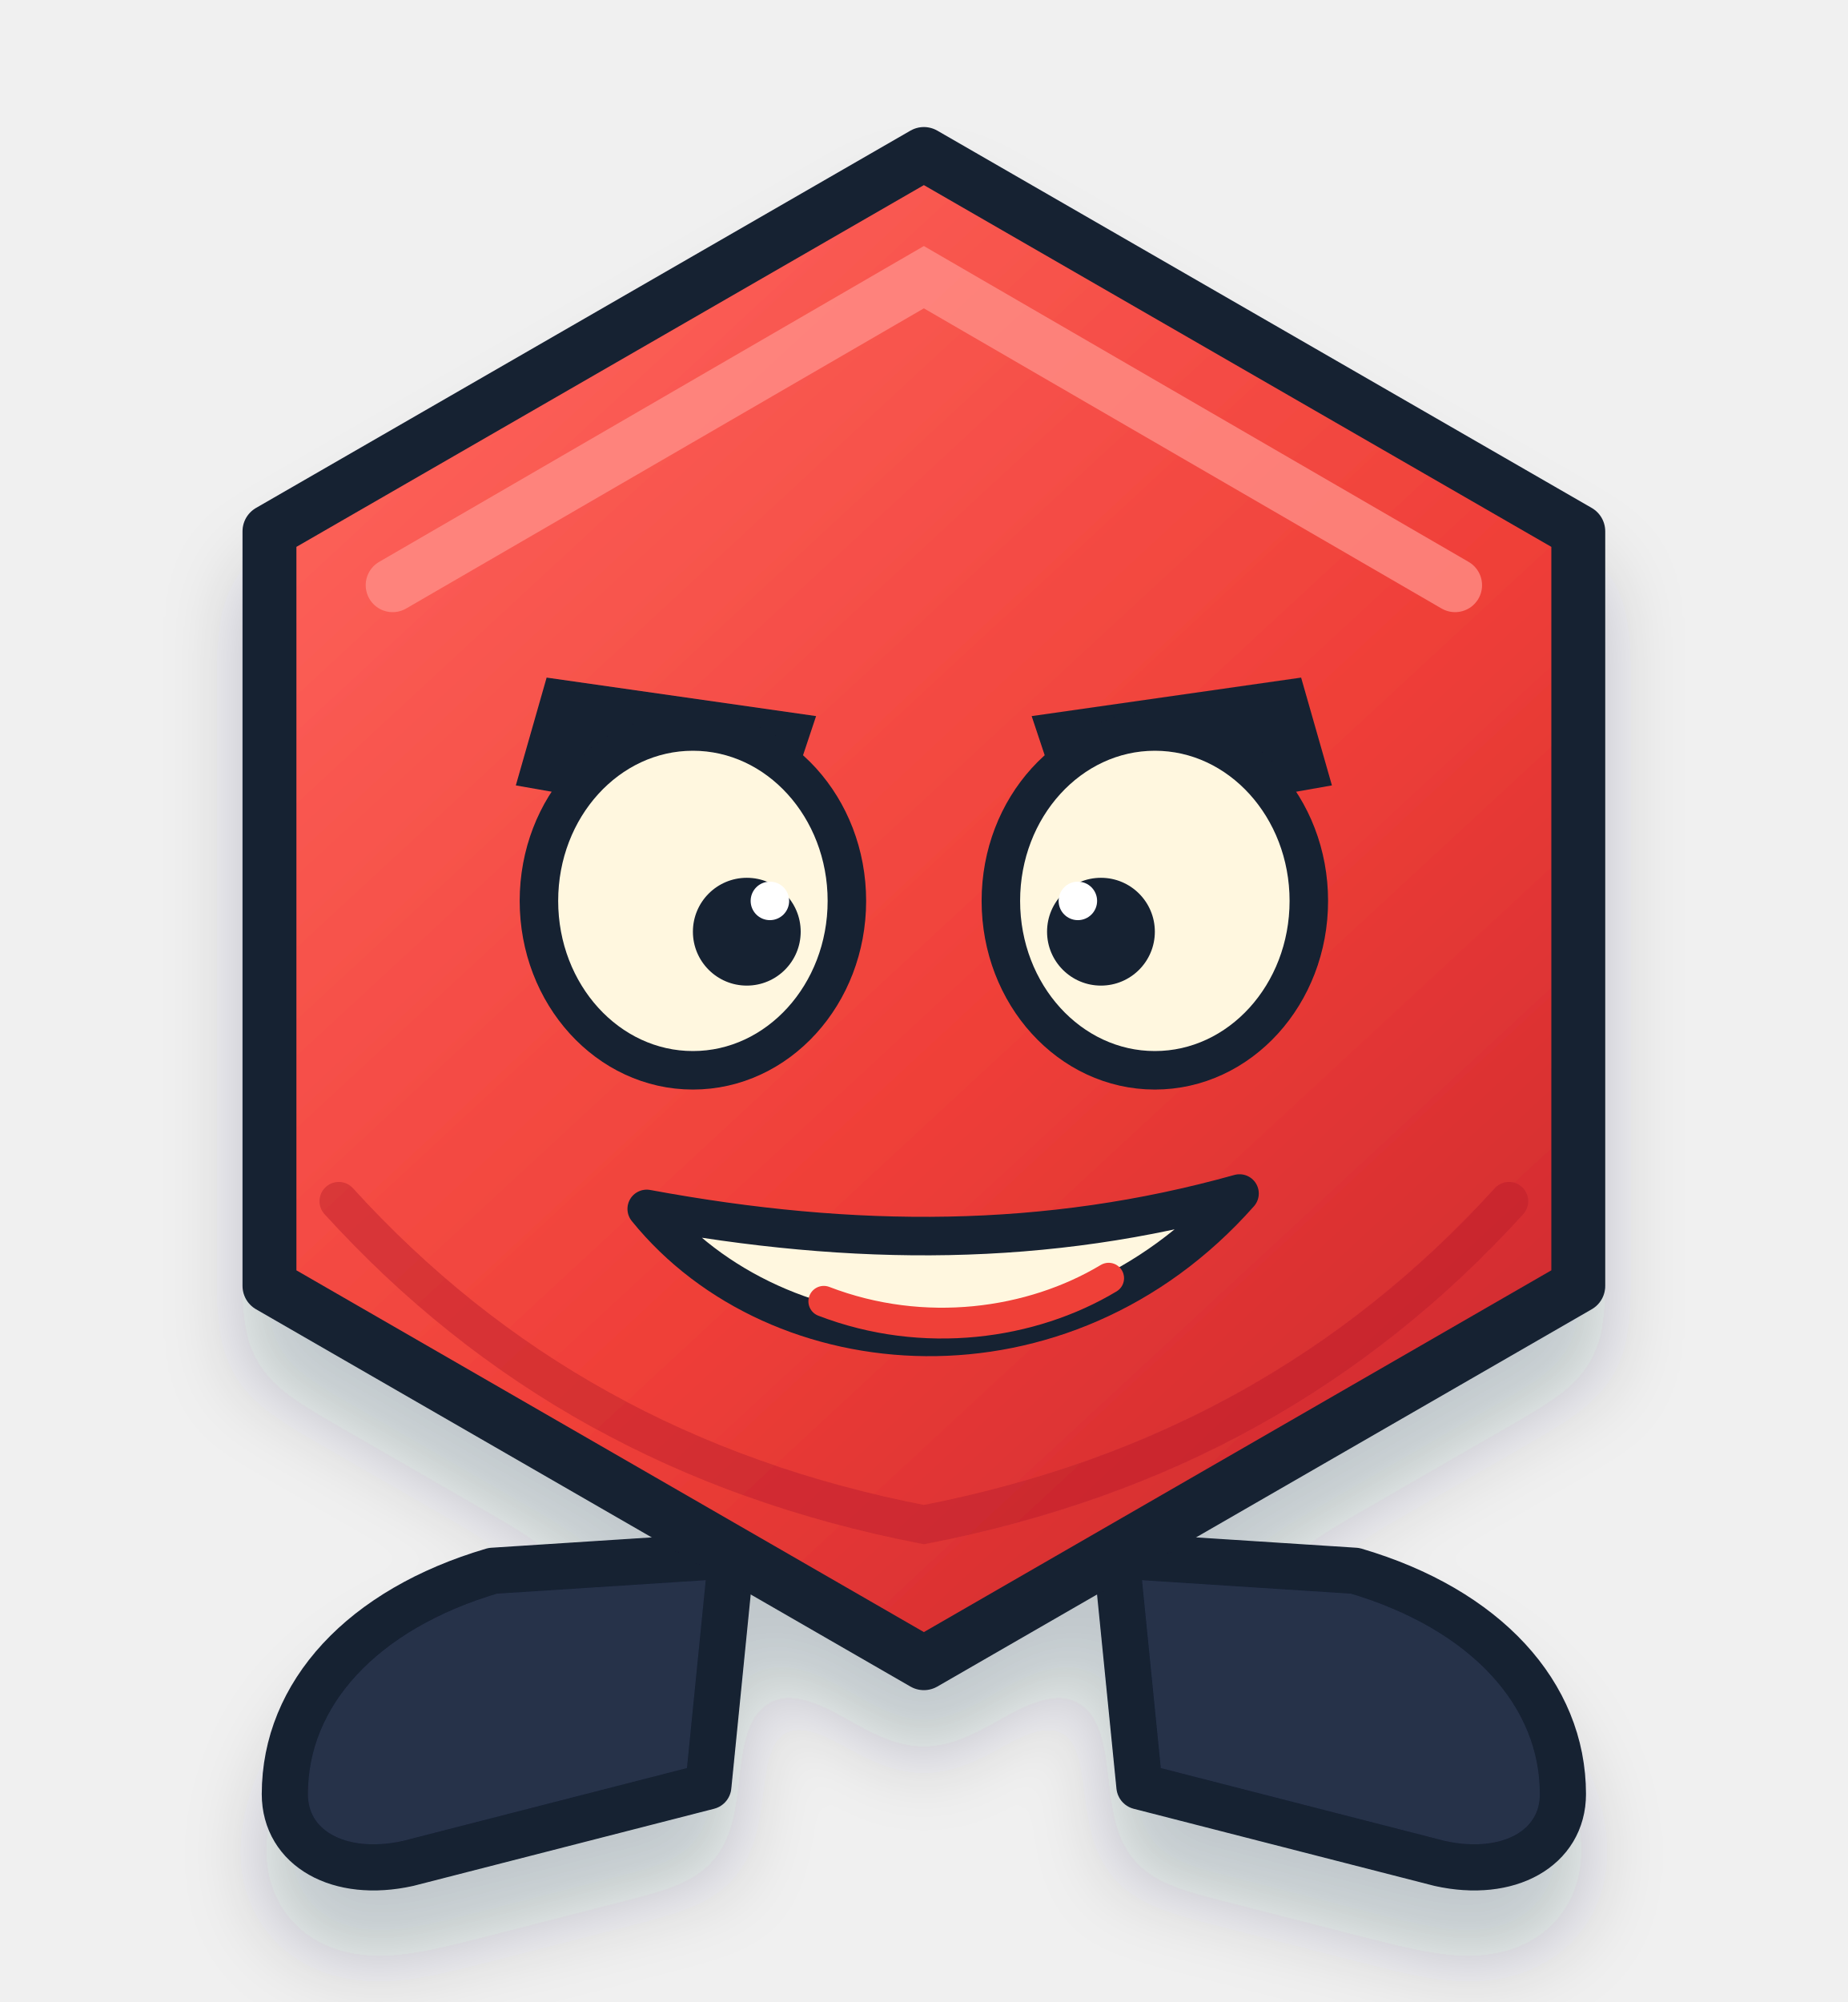
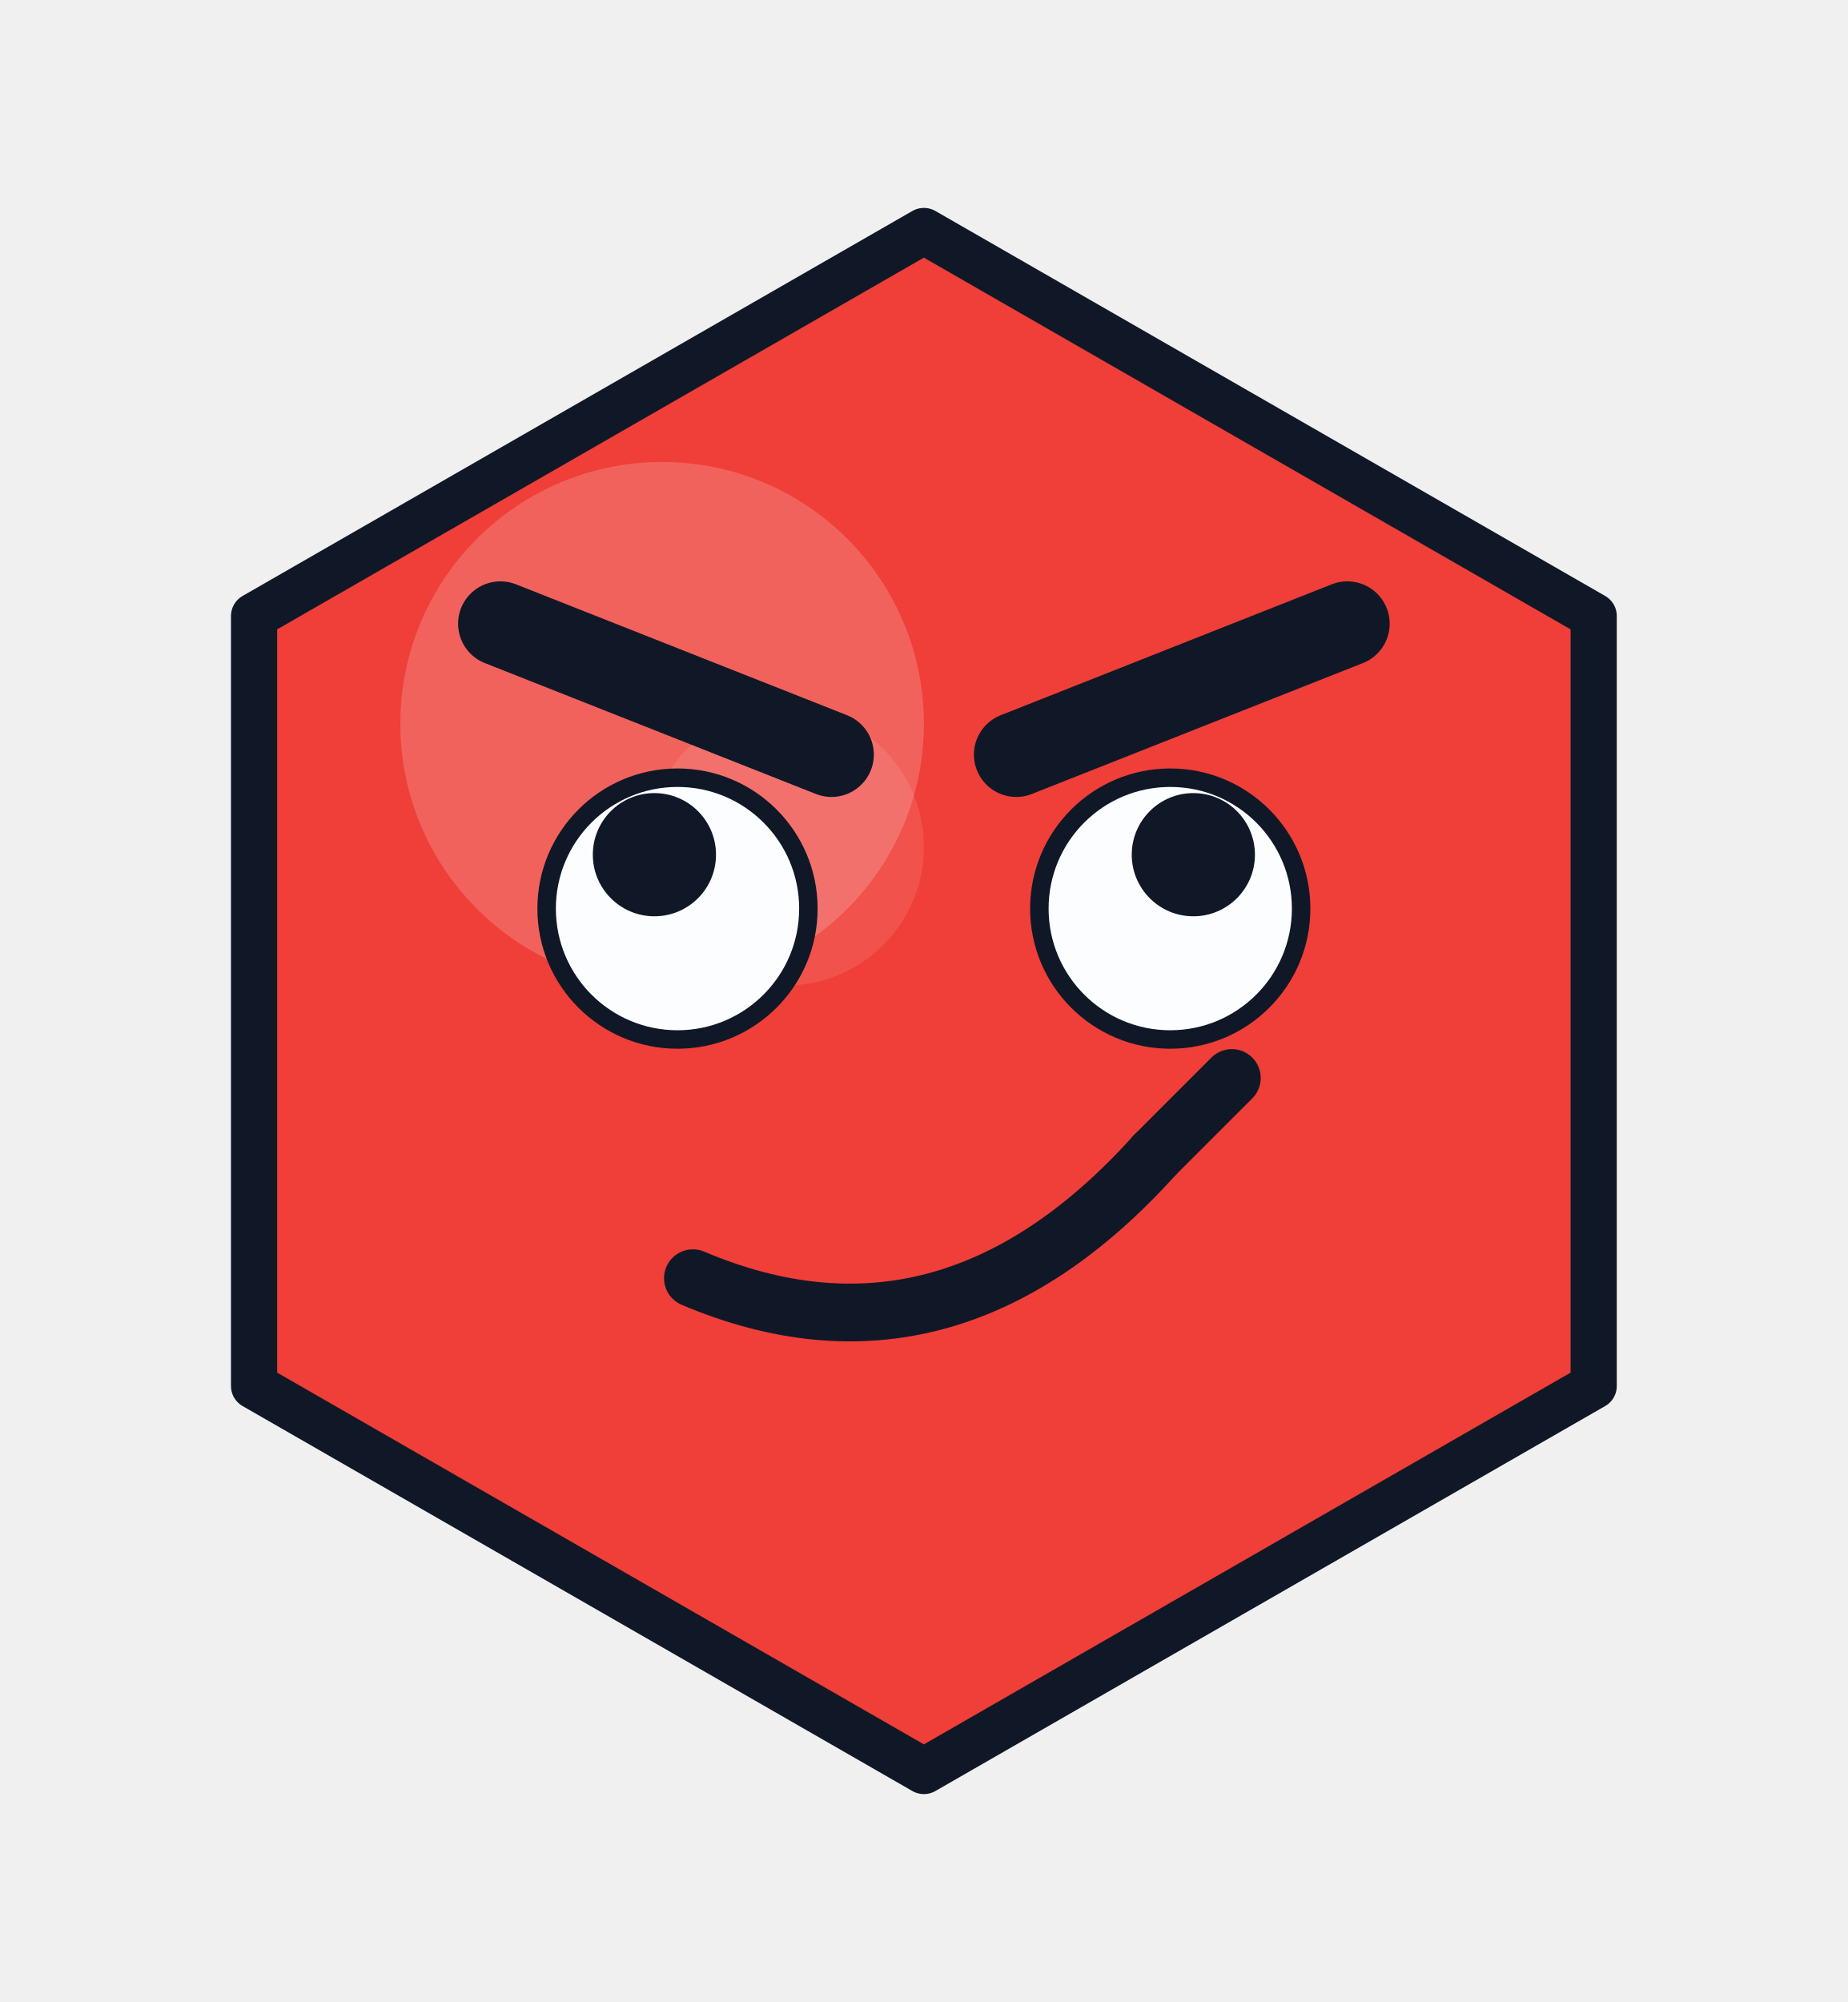
<svg xmlns="http://www.w3.org/2000/svg" width="240" height="260" viewBox="0 0 240 260" role="img" aria-labelledby="title desc">
-   <defs>
-     <linearGradient id="red" x1="35" y1="35" x2="196" y2="209" gradientUnits="userSpaceOnUse">
-       <stop stop-color="#ff675f" />
-       <stop offset=".58" stop-color="#ef3f38" />
-       <stop offset="1" stop-color="#c9252e" />
-     </linearGradient>
-     <filter id="shadow" x="-30%" y="-30%" width="160%" height="170%">
-       <feDropShadow dx="0" dy="9" stdDeviation="5" flood-color="#172033" flood-opacity=".2" />
-     </filter>
-   </defs>
-   <g filter="url(#shadow)">
-     <path data-part="left-foot" d="M64 204c-17 5-27 16-27 29 0 7 7 11 16 9l39-10 3-30Z" fill="#26334a" stroke="#172033" stroke-width="6" stroke-linejoin="round" />
-     <path data-part="right-foot" d="M176 204c17 5 27 16 27 29 0 7-7 11-16 9l-39-10-3-30Z" fill="#26334a" stroke="#172033" stroke-width="6" stroke-linejoin="round" />
-     <path data-part="body" d="M120 20 205 69v98l-85 49-85-49V69Z" fill="url(#red)" stroke="#172033" stroke-width="7" stroke-linejoin="round" />
-     <path d="M51 76 120 36l69 40" fill="none" stroke="#ff8d86" stroke-width="7" stroke-linecap="round" opacity=".8" />
-     <path d="M44 156c20 22 45 36 76 42 31-6 56-20 76-42" fill="none" stroke="#b71d2b" stroke-width="5" stroke-linecap="round" opacity=".45" />
-     <g data-part="face">
-       <path d="m71 88 35 5-5 15-34-6Z" fill="#172033" />
-       <path d="m169 88-35 5 5 15 34-6Z" fill="#172033" />
-       <ellipse cx="90" cy="117" rx="20" ry="22" fill="#fff7df" stroke="#172033" stroke-width="5" />
-       <ellipse cx="150" cy="117" rx="20" ry="22" fill="#fff7df" stroke="#172033" stroke-width="5" />
-       <circle cx="97" cy="121" r="7" fill="#172033" />
-       <circle cx="143" cy="121" r="7" fill="#172033" />
-       <circle cx="100" cy="117" r="2.5" fill="#fff" />
-       <circle cx="140" cy="117" r="2.5" fill="#fff" />
-       <path d="M84 157c17 21 54 24 77-2-25 7-50 7-77 2Z" fill="#fff7df" stroke="#172033" stroke-width="5" stroke-linejoin="round" />
-       <path d="M107 169c13 5 27 3 37-3" fill="none" stroke="#ef3f38" stroke-width="4" stroke-linecap="round" />
-     </g>
+   <path data-part="body" d="M120 30 207 80v100l-87 50-87-50V80Z" fill="#EF3F38" stroke="#101827" stroke-width="6" stroke-linejoin="round" />
+   <g data-part="gloss" fill="#fff">
+     <circle cx="86" cy="94" r="34" opacity=".18" />
+     <circle cx="102" cy="110" r="18" opacity=".1" />
+   </g>
+   <g data-part="face" stroke-linecap="round" stroke-linejoin="round">
+     <circle data-part="left-eye" cx="88" cy="118" r="17" fill="#FCFDFE" stroke="#101827" stroke-width="2.4" />
+     <circle data-part="right-eye" cx="152" cy="118" r="17" fill="#FCFDFE" stroke="#101827" stroke-width="2.4" />
+     <circle data-part="left-pupil" cx="85" cy="111" r="8" fill="#101827" />
+     <circle data-part="right-pupil" cx="155" cy="111" r="8" fill="#101827" />
+     <path data-part="left-brow" d="M108 98 65 81" fill="none" stroke="#101827" stroke-width="11" />
+     <path data-part="right-brow" d="M132 98 175 81" fill="none" stroke="#101827" stroke-width="11" />
+     <path data-part="smirk" d="M90 166Q123 180 150 150" fill="none" stroke="#101827" stroke-width="7.5" />
+     <path data-part="smirk-curl" d="M150 150l10-10" fill="none" stroke="#101827" stroke-width="7.5" />
  </g>
</svg>
